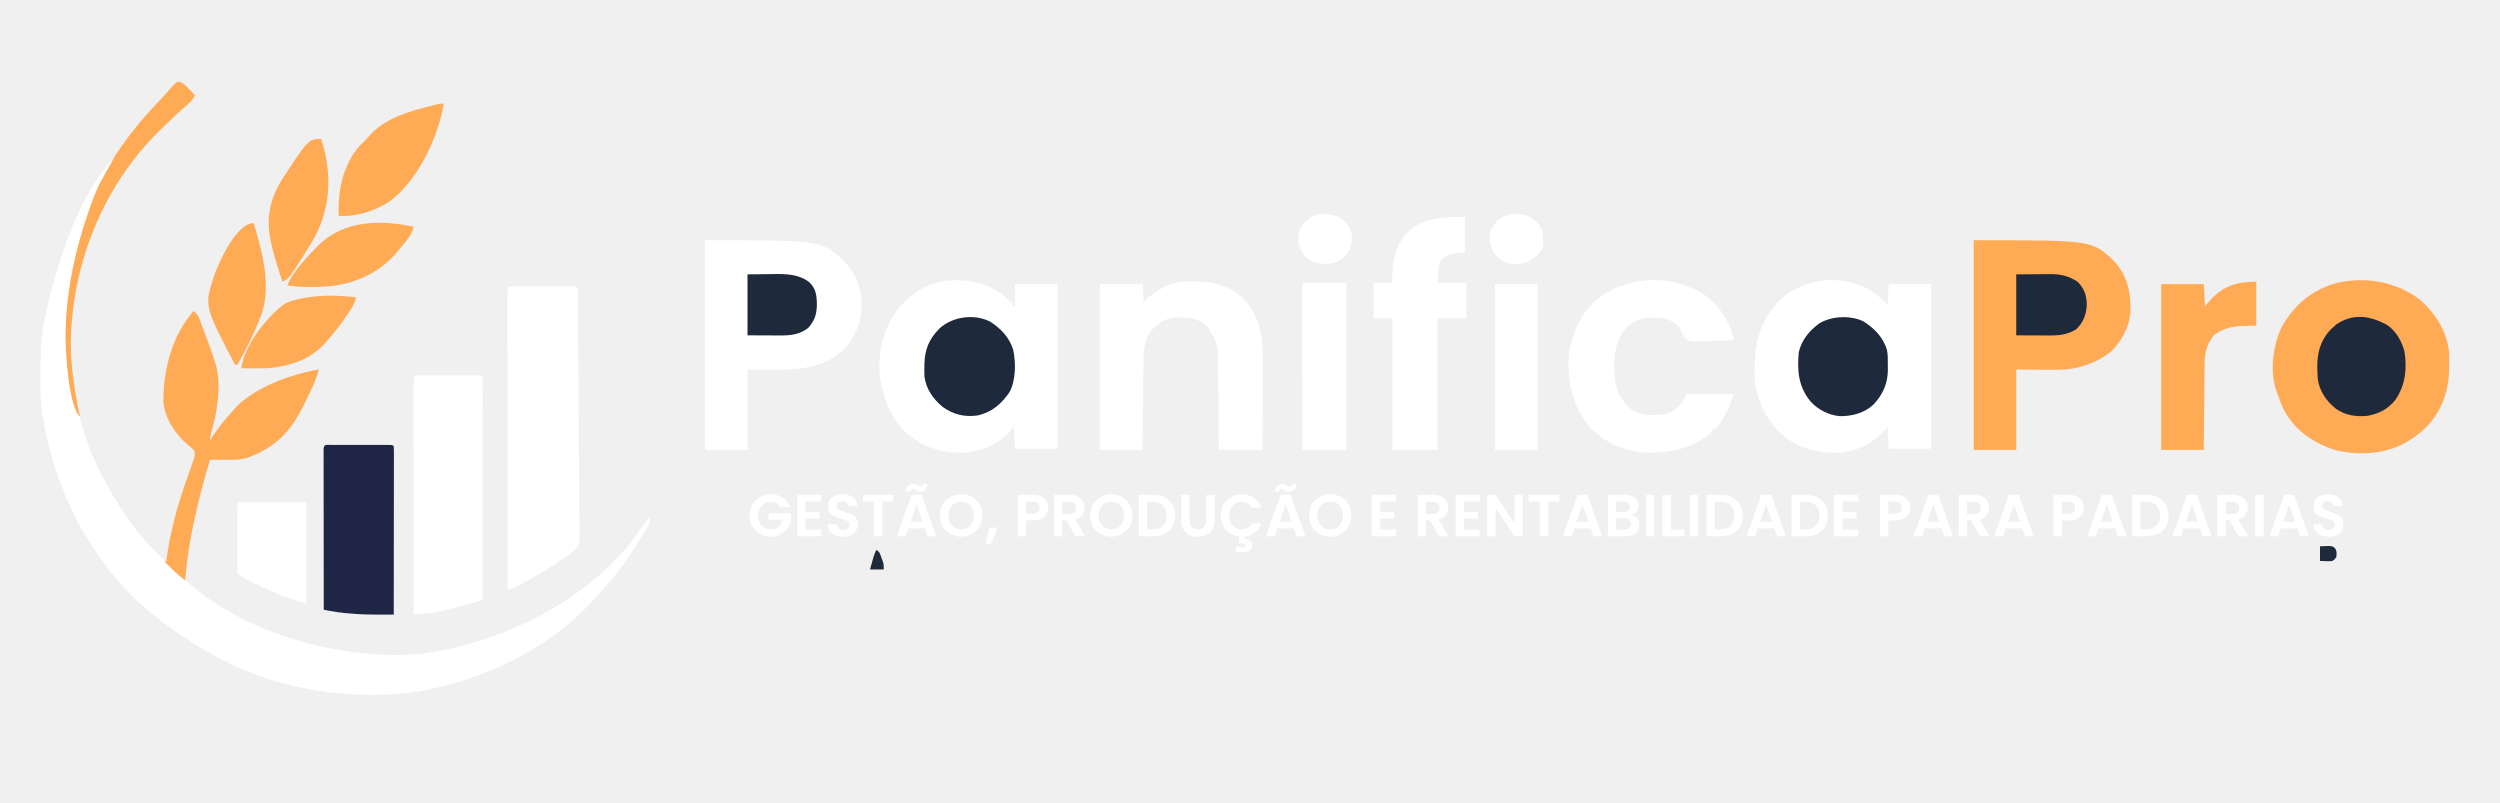
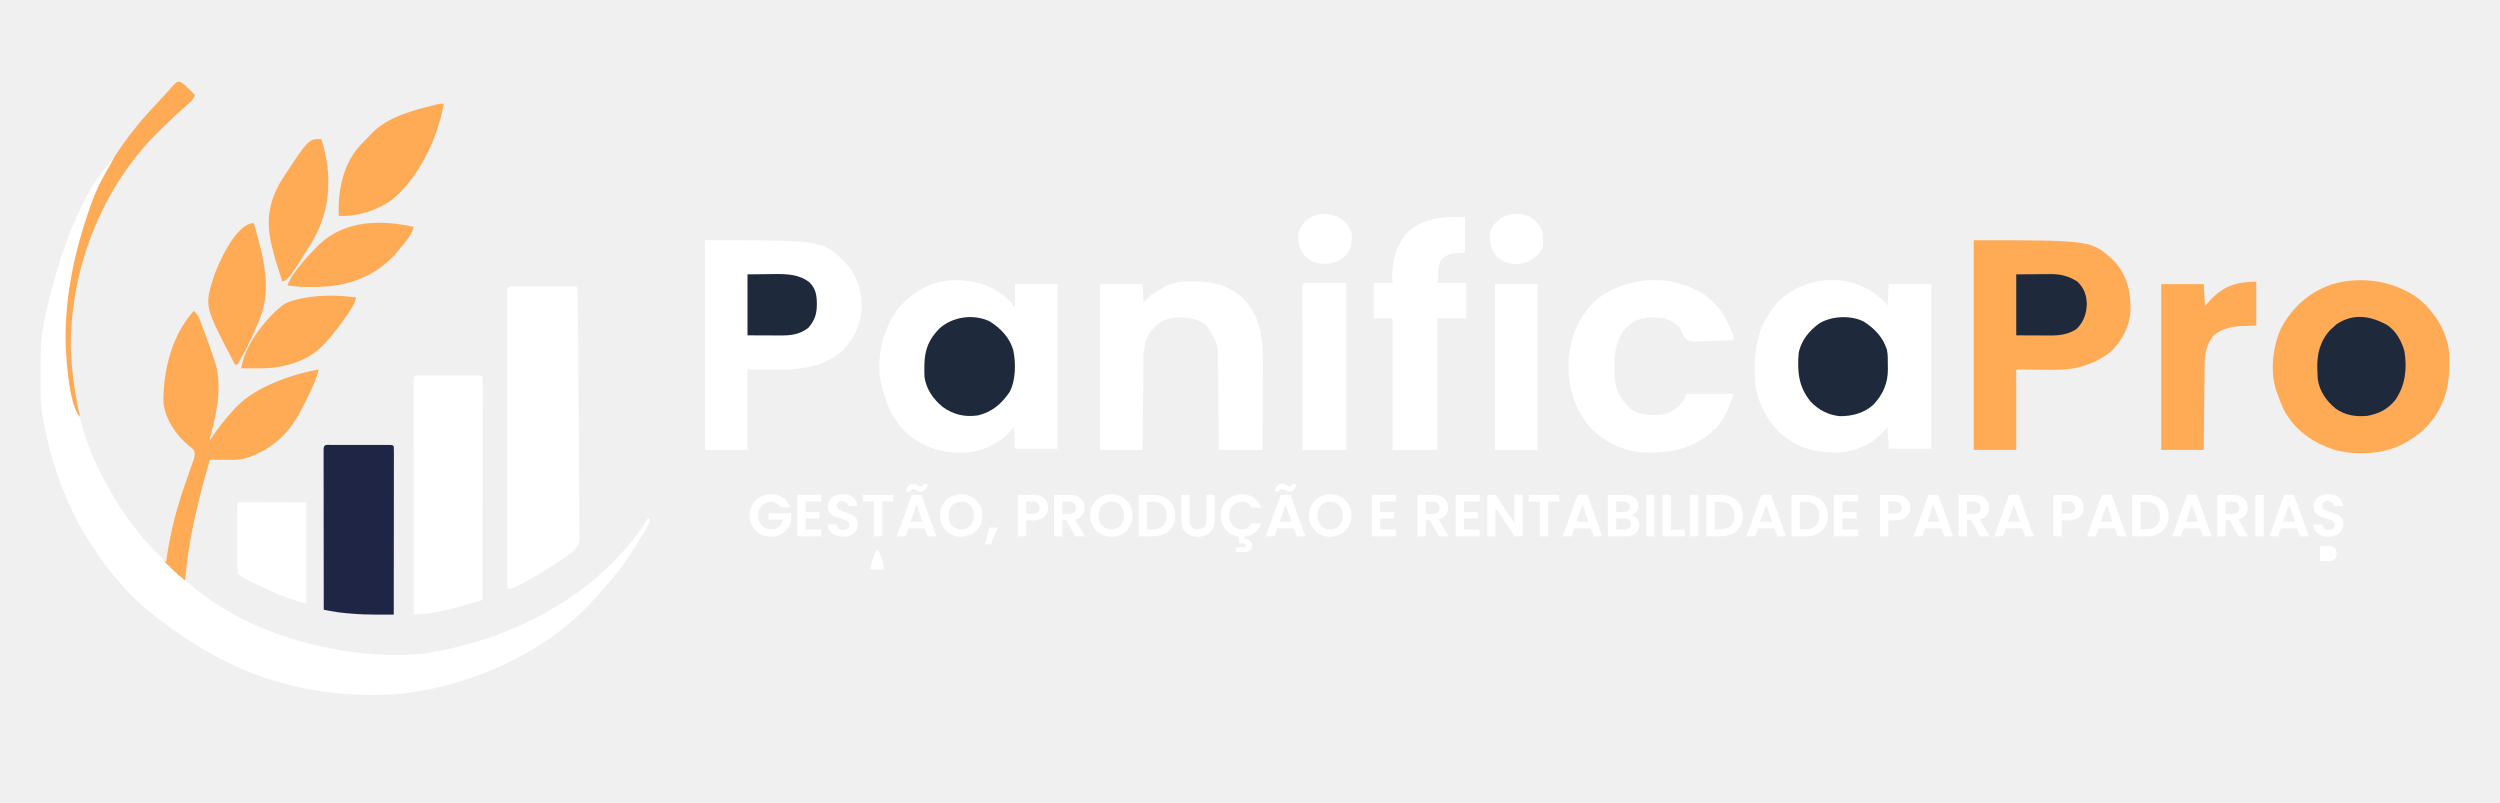
<svg xmlns="http://www.w3.org/2000/svg" width="2019" height="648" viewBox="0 0 2019 648" fill="none">
  <g clip-path="url(#clip0_27_2)">
    <path d="M-1.01 0.985C469.768 -455.814 1536.54 -457.262 2020.01 0.985C2503.48 459.232 2491.12 173.047 2018.5 645.046C1545.87 1117.04 482.465 1104.77 -1.009 646.523C-484.484 188.276 -471.787 457.784 -1.01 0.985Z" fill="transparent" />
    <path d="M82.834 140C83.739 141.334 83.349 141.477 82.834 143.181C82.535 143.864 82.237 144.547 81.929 145.251C81.598 146.026 81.266 146.801 80.925 147.6C80.559 148.443 80.193 149.287 79.815 150.156C70.074 173.334 63.22 197.281 58.3 221.862C58.104 222.839 57.907 223.817 57.704 224.825C54.909 239.429 53.605 253.922 53.568 268.763C53.564 269.572 53.56 270.381 53.556 271.215C53.54 284.259 54.773 296.895 56.975 309.755C57.179 310.956 57.179 310.956 57.388 312.182C58.541 318.954 58.541 318.954 60.13 325.635C60.796 325.96 61.463 326.285 62.149 326.62C62.665 328.283 62.473 327.5 63.06 330.486C67.289 351.994 75.635 372.412 86.377 391.617C86.722 392.25 87.068 392.883 87.424 393.535C98.803 414.369 113.472 434.507 131.044 450.844C132.814 452.675 132.814 452.675 132.814 454.644C133.655 454.978 133.655 454.978 134.514 455.318C137.543 456.997 139.557 459.142 141.963 461.6C147.321 466.958 153.021 471.688 159.061 476.31C160.067 477.111 161.073 477.912 162.109 478.737C208.152 515 283.298 533.866 341.591 527.889C370.028 523.752 398.77 515.367 424.56 502.9C425.308 502.545 426.057 502.191 426.828 501.826C465.504 483.381 501.396 454.625 523.491 418.207C523.824 418.857 524.157 419.507 524.5 420.176C523.695 422.198 523.695 422.198 522.375 424.7C521.887 425.625 521.399 426.551 520.897 427.504C520.358 428.498 519.819 429.492 519.263 430.517C518.714 431.534 518.165 432.551 517.6 433.599C508.417 450.327 497.325 464.955 484.223 478.945C482.37 480.944 480.593 482.984 478.82 485.05C440.043 528.147 376.09 556.011 318.31 560.757C315.698 560.871 313.098 560.951 310.486 561.003C309.509 561.029 308.531 561.054 307.524 561.08C282.29 561.665 258.196 559.341 233.764 553.125C232.668 552.855 232.668 552.855 231.55 552.58C194.492 543.355 160.854 524.547 130.795 501.915C129.762 501.138 128.729 500.361 127.664 499.561C116.846 491.155 106.206 481.881 97.482 471.386C96.526 470.29 95.569 469.195 94.611 468.101C85.847 457.968 78.374 447.203 71.235 435.933C70.727 435.137 70.219 434.341 69.695 433.521C66.034 427.692 62.822 421.733 59.815 415.56C59.103 414.1 59.103 414.1 58.377 412.611C46.795 388.5 39.47 364.638 34.893 338.438C34.7 337.394 34.506 336.35 34.307 335.275C32.597 325.141 32.557 315.132 32.621 304.893C32.625 303.996 32.628 303.099 32.632 302.174C32.69 289.233 32.833 276.404 34.893 263.593C35.129 262.108 35.056 262.095 35.37 260.594C53.556 173.666 81.929 138.666 82.834 140Z" fill="#FFFFFF" />
    <path d="M810.522 238.634C813.02 240.757 815.449 242.84 817.695 245.216C817.695 245.866 817.695 246.516 817.695 247.185C818.361 247.185 819.028 247.185 819.714 247.185C819.714 241.336 819.714 235.486 819.714 229.459C831.041 229.459 842.367 229.459 854.037 229.459C854.037 273.332 854.037 317.205 854.037 362.407C842.71 362.407 831.384 362.407 819.714 362.407C819.214 353.633 819.214 353.633 818.704 344.681C817.788 345.818 816.872 346.956 815.928 348.128C806.922 358.118 794.784 363.859 781.353 365.362C762.824 366.463 747.747 362.504 733.315 350.801C721.052 339.826 715.218 325.704 711.697 310.213C711.501 309.422 711.304 308.631 711.102 307.816C707.821 287.788 712.815 266.513 724.821 250.14C734.593 237.859 747.587 229.334 763.513 226.785C780.469 225.02 796.987 228.067 810.522 238.634Z" fill="#FFFFFF" />
    <path d="M1513.24 236.353C1522.57 243.728 1522.57 243.728 1524.35 247.185C1524.68 241.336 1525.01 235.486 1525.35 229.459C1536.68 229.459 1548.01 229.459 1559.68 229.459C1559.68 273.332 1559.68 317.205 1559.68 362.407C1548.35 362.407 1537.02 362.407 1525.35 362.407C1524.85 353.633 1524.85 353.633 1524.35 344.681C1523.39 345.839 1522.43 346.996 1521.44 348.189C1512.48 358.09 1500.46 363.959 1486.99 365.362C1468.68 366.326 1453.14 362.593 1438.85 350.767C1425.35 338.335 1417.61 321.284 1417.03 303.273C1416.68 279.734 1420.01 260.349 1437.11 242.577C1457.3 223.617 1490.08 220.518 1513.24 236.353Z" fill="#FFFFFF" />
    <path d="M1953.38 241.277C1966.43 252.196 1976.28 267.732 1977.9 284.708C1978.02 287.902 1978.03 291.076 1977.99 294.271C1977.97 295.966 1977.97 295.966 1977.95 297.694C1977.57 317.056 1971.66 333.111 1957.44 346.87C1953.38 350.603 1949.1 353.729 1944.3 356.498C1943.56 356.949 1942.82 357.4 1942.06 357.864C1925.89 366.833 1903.39 368.116 1885.69 363.365C1867.65 357.559 1853.38 347.53 1844.36 330.894C1842.43 326.696 1840.81 322.449 1839.31 318.091C1838.98 317.246 1838.66 316.4 1838.33 315.529C1833.1 300.195 1835.49 279.919 1842.11 265.273C1851.23 248.095 1864.88 235.812 1883.73 229.459C1907.54 222.711 1933.5 226.69 1953.38 241.277Z" fill="#FFAA55" />
    <path d="M1594 194.006C1689.42 194.006 1689.42 194.006 1707.17 210.644C1718.08 222.447 1720.94 235.896 1720.57 251.321C1719.89 263.169 1714.08 274.648 1705.65 283.1C1698.91 288.895 1691.4 292.828 1682.84 295.441C1681.97 295.708 1681.11 295.975 1680.22 296.251C1669.61 299.093 1659.12 298.724 1648.2 298.58C1638.36 298.488 1638.36 298.488 1628.32 298.395C1628.32 319.844 1628.32 341.293 1628.32 363.392C1617 363.392 1605.67 363.392 1594 363.392C1594 307.495 1594 251.597 1594 194.006Z" fill="#FFAA55" />
    <path d="M569.358 194.006C663.62 194.006 663.62 194.006 681.223 210.463C691.619 221.076 695.977 233.04 695.915 247.599C695.601 260.558 690.297 273.037 681.16 282.454C664.593 297.588 644.671 298.71 623.177 298.518C616.743 298.478 610.31 298.437 603.681 298.395C603.681 319.844 603.681 341.293 603.681 363.392C592.354 363.392 581.028 363.392 569.358 363.392C569.358 307.495 569.358 251.597 569.358 194.006Z" fill="#FFFFFF" />
    <path d="M415.969 231.301C417.601 231.296 417.601 231.296 419.266 231.292C420.45 231.294 421.634 231.296 422.854 231.298C424.06 231.297 425.266 231.296 426.509 231.295C429.065 231.294 431.621 231.296 434.178 231.3C438.106 231.305 442.034 231.3 445.962 231.294C448.439 231.295 450.915 231.296 453.392 231.298C454.576 231.296 455.76 231.294 456.98 231.292C458.068 231.295 459.156 231.298 460.277 231.301C461.24 231.302 462.203 231.303 463.195 231.304C465.379 231.429 465.379 231.429 466.389 232.413C466.517 235.078 466.579 237.719 466.599 240.385C466.609 241.231 466.619 242.076 466.629 242.948C466.662 245.805 466.687 248.662 466.712 251.518C466.733 253.558 466.754 255.597 466.776 257.637C466.966 276.29 467.069 294.943 467.152 313.597C467.214 327.387 467.318 341.177 467.478 354.966C467.586 364.659 467.643 374.351 467.665 384.044C467.679 389.834 467.716 395.622 467.807 401.411C467.893 406.865 467.916 412.316 467.892 417.77C467.894 419.766 467.918 421.763 467.967 423.759C468.334 439.588 468.334 439.588 463.533 444.736C460.359 447.593 456.933 449.81 453.265 452.024C451.673 453.139 450.085 454.259 448.506 455.39C447.091 456.309 445.67 457.218 444.243 458.118C443.479 458.607 442.716 459.095 441.929 459.599C435.099 463.927 428.124 467.94 420.961 471.72C420.117 472.167 419.272 472.614 418.402 473.074C415.371 474.62 413.325 475.66 409.857 475.66C409.834 444.688 409.816 413.717 409.805 382.745C409.804 379.093 409.803 375.44 409.801 371.788C409.801 371.06 409.801 370.333 409.801 369.584C409.796 357.794 409.788 346.004 409.779 334.214C409.77 322.125 409.764 310.036 409.762 297.947C409.76 290.482 409.756 283.016 409.748 275.551C409.742 269.836 409.741 264.121 409.743 258.407C409.742 256.055 409.74 253.704 409.737 251.352C409.732 248.157 409.733 244.962 409.735 241.766C409.733 240.823 409.73 239.879 409.727 238.907C409.745 231.306 409.745 231.306 415.969 231.301Z" fill="#FFFFFF" />
    <path d="M962.81 227.243C964.299 227.256 964.299 227.256 965.817 227.27C981.217 227.511 992.721 230.823 1004.33 241.338C1019.51 257.188 1020.07 276.757 1019.89 297.226C1019.88 299.146 1019.88 301.067 1019.88 302.987C1019.87 307.987 1019.84 312.986 1019.8 317.985C1019.77 323.108 1019.76 328.232 1019.74 333.356C1019.71 343.368 1019.66 353.38 1019.59 363.392C1007.94 363.392 996.275 363.392 984.262 363.392C984.248 360.908 984.233 358.424 984.218 355.864C984.167 347.629 984.1 339.395 984.024 331.16C983.979 326.17 983.94 321.181 983.913 316.191C983.886 311.37 983.845 306.549 983.795 301.728C983.778 299.895 983.766 298.061 983.76 296.228C983.866 278.014 983.866 278.014 974.443 262.861C966.496 256.321 956.843 255.966 946.861 256.771C939.266 257.782 933.823 262.062 929.146 267.751C924.399 274.742 923.55 282.419 923.485 290.61C923.475 291.399 923.465 292.187 923.455 292.999C923.423 295.594 923.398 298.189 923.373 300.784C923.352 302.588 923.331 304.391 923.309 306.195C923.254 310.933 923.204 315.672 923.155 320.411C923.104 325.25 923.048 330.088 922.992 334.927C922.884 344.415 922.782 353.904 922.683 363.392C911.356 363.392 900.03 363.392 888.36 363.392C888.36 319.194 888.36 274.996 888.36 229.459C899.686 229.459 911.013 229.459 922.683 229.459C923.183 236.771 923.183 236.771 923.692 244.231C924.567 243.256 925.441 242.281 926.342 241.277C929.794 237.902 933.607 235.451 937.825 233.09C938.412 232.758 938.998 232.427 939.602 232.084C947.32 227.901 954.175 227.158 962.81 227.243Z" fill="#FFFFFF" />
    <path d="M340.164 303.192C341.766 303.187 341.766 303.187 343.4 303.182C345.143 303.185 345.143 303.185 346.921 303.188C348.697 303.187 348.697 303.187 350.508 303.186C353.017 303.185 355.525 303.187 358.034 303.191C361.889 303.196 365.744 303.191 369.599 303.185C372.03 303.185 374.46 303.186 376.89 303.188C378.633 303.185 378.633 303.185 380.412 303.182C381.479 303.185 382.547 303.189 383.647 303.192C385.065 303.193 385.065 303.193 386.512 303.194C388.657 303.319 388.657 303.319 389.667 304.304C389.766 306.634 389.798 308.934 389.788 311.264C389.789 312.001 389.79 312.738 389.791 313.497C389.793 315.984 389.787 318.472 389.782 320.959C389.781 322.735 389.781 324.511 389.782 326.286C389.782 331.123 389.776 335.959 389.769 340.795C389.763 345.844 389.762 350.892 389.761 355.94C389.758 365.507 389.75 375.074 389.74 384.641C389.728 395.53 389.723 406.418 389.718 417.307C389.707 439.712 389.689 462.118 389.667 484.523C386.435 485.476 383.203 486.426 379.97 487.376C379.06 487.644 378.151 487.913 377.214 488.189C370.829 490.063 364.44 491.784 357.931 493.201C356.643 493.501 356.643 493.501 355.33 493.807C350.342 494.912 345.472 495.554 340.367 495.908C339.198 495.991 338.029 496.074 336.824 496.159C335.498 496.249 335.498 496.249 334.144 496.34C334.121 471.319 334.103 446.298 334.092 421.276C334.087 409.659 334.08 398.042 334.068 386.425C334.058 376.304 334.052 366.182 334.049 356.061C334.048 350.698 334.045 345.335 334.038 339.972C334.031 334.931 334.029 329.89 334.03 324.848C334.03 322.992 334.028 321.136 334.024 319.28C334.019 316.758 334.02 314.235 334.023 311.713C334.02 310.969 334.017 310.224 334.014 309.457C334.032 303.611 334.238 303.197 340.164 303.192Z" fill="#FFFFFF" />
    <path d="M1378.96 239.88C1389.9 248.435 1396.18 259.803 1400.18 272.79C1400.18 273.44 1400.18 274.09 1400.18 274.76C1394.97 275.004 1389.76 275.182 1384.55 275.301C1382.78 275.35 1381.01 275.417 1379.24 275.503C1364.47 276.198 1364.47 276.198 1360.39 272.626C1358.86 270.099 1357.84 267.642 1356.77 264.912C1352.95 260.504 1347.35 257.582 1341.52 256.718C1339.23 256.567 1336.98 256.522 1334.69 256.541C1333.88 256.547 1333.08 256.554 1332.25 256.56C1323.54 256.825 1318.52 259.548 1312.54 265.65C1302.71 277.465 1303.21 292.757 1304.27 307.258C1305.77 316.843 1309.92 324.157 1317.32 330.505C1325.3 335.736 1333.43 335.604 1342.63 334.833C1349.63 333.428 1353.9 330.4 1358.41 325.081C1360.14 322.658 1360.14 322.658 1361.82 318.091C1374.47 318.091 1387.13 318.091 1400.18 318.091C1396.58 328.616 1392.86 338.439 1385.03 346.65C1384.37 346.65 1383.7 346.65 1383.01 346.65C1383.01 347.3 1383.01 347.95 1383.01 348.62C1366.19 362.789 1348.22 366.278 1326.48 365.362C1310.36 364.077 1295.32 356.69 1284.21 345.239C1270.45 329.046 1265.64 309.277 1266.92 288.547C1268.9 269.88 1276.41 252.618 1291.42 240.396C1317.03 221.874 1353.22 221.205 1378.96 239.88Z" fill="#FFFFFF" />
    <path d="M1183.13 175.295C1183.13 184.719 1183.13 194.144 1183.13 203.854C1179.47 204.179 1175.8 204.504 1172.03 204.839C1167.77 206.398 1165.28 207.897 1162.94 211.733C1161.78 215.147 1161.6 218.175 1161.37 221.765C1161.22 223.979 1161.08 226.193 1160.92 228.474C1168.59 228.474 1176.25 228.474 1184.14 228.474C1184.14 237.899 1184.14 247.323 1184.14 257.033C1176.48 257.033 1168.82 257.033 1160.92 257.033C1160.92 292.132 1160.92 327.23 1160.92 363.392C1148.93 363.392 1136.94 363.392 1124.58 363.392C1124.58 328.294 1124.58 293.195 1124.58 257.033C1119.59 257.033 1114.59 257.033 1109.44 257.033C1109.44 247.609 1109.44 238.184 1109.44 228.474C1114.44 228.474 1119.43 228.474 1124.58 228.474C1124.5 226.687 1124.42 224.899 1124.33 223.058C1124.35 210.126 1127.81 197.02 1136.95 187.359C1149.96 175.616 1166.35 174.787 1183.13 175.295Z" fill="#FFFFFF" />
    <path d="M156.473 251.125C158.987 253.31 160.171 255.203 161.35 258.268C161.836 259.518 161.836 259.518 162.332 260.793C162.668 261.685 163.004 262.577 163.35 263.496C163.701 264.416 164.053 265.335 164.415 266.283C167.701 274.949 170.864 283.649 173.634 292.486C173.905 293.343 174.175 294.2 174.454 295.083C179.002 312.737 175.153 333.284 170.408 350.459C169.512 353.331 169.512 353.331 169.596 355.514C170.05 354.809 170.504 354.105 170.972 353.379C176.315 345.305 182.236 338.063 188.777 330.894C189.4 330.202 190.023 329.51 190.665 328.797C206.297 312.451 235.378 302.225 257.423 298.395C255.395 306.402 252.007 313.659 248.315 321.034C247.325 323.021 246.357 325.018 245.391 327.016C235.356 347.515 223.061 361.225 200.772 369.32C196.374 370.779 192.799 371.391 188.13 371.367C186.51 371.362 186.51 371.362 184.857 371.357C183.735 371.349 182.613 371.341 181.458 371.332C179.752 371.325 179.752 371.325 178.011 371.319C175.206 371.307 172.401 371.291 169.596 371.271C164.902 386.567 160.973 401.957 157.482 417.556C157.132 419.096 157.132 419.096 156.775 420.666C153.182 436.607 150.974 452.52 149.406 468.766C145.652 465.671 141.933 462.593 138.491 459.164C137.922 458.601 137.353 458.037 136.768 457.456C136.028 456.717 136.028 456.717 135.273 455.964C134.607 455.314 133.94 454.664 133.254 453.994C133.587 453.669 133.92 453.344 134.264 453.009C134.554 451.353 134.796 449.689 135.021 448.024C137.956 428.744 142.774 410.139 149.201 391.713C149.715 390.233 150.229 388.753 150.742 387.273C151.774 384.305 152.821 381.342 153.878 378.382C154.362 377 154.846 375.618 155.329 374.236C155.561 373.599 155.793 372.962 156.032 372.305C157.167 369.021 157.959 366.646 156.473 363.392C154.651 361.586 154.651 361.586 152.371 359.884C141.917 351.144 133.125 338.084 131.941 324.442C131.86 298.968 138.85 270.638 156.473 251.125Z" fill="#FFAA55" />
    <path d="M267.573 359.325C269.205 359.321 269.205 359.321 270.87 359.316C272.054 359.318 273.238 359.32 274.458 359.322C275.664 359.321 276.87 359.32 278.113 359.319C280.669 359.319 283.225 359.32 285.781 359.324C289.709 359.33 293.637 359.325 297.566 359.318C300.042 359.319 302.519 359.32 304.995 359.322C306.179 359.32 307.363 359.318 308.583 359.316C309.671 359.319 310.759 359.322 311.88 359.325C312.843 359.326 313.806 359.327 314.799 359.328C316.983 359.453 316.983 359.453 317.992 360.438C318.09 362.195 318.115 363.956 318.114 365.716C318.115 366.86 318.116 368.005 318.118 369.185C318.112 371.086 318.112 371.086 318.107 373.025C318.107 374.364 318.107 375.703 318.107 377.042C318.108 380.688 318.102 384.334 318.095 387.98C318.088 391.787 318.088 395.593 318.087 399.399C318.083 406.612 318.075 413.825 318.065 421.037C318.054 429.247 318.048 437.456 318.043 445.665C318.033 462.557 318.015 479.449 317.992 496.34C314.439 496.351 310.886 496.357 307.332 496.363C306.333 496.366 305.333 496.369 304.303 496.372C297.125 496.381 290.061 496.137 282.912 495.479C281.941 495.401 280.971 495.324 279.97 495.244C275.347 494.847 270.87 494.259 266.319 493.361C265.41 493.182 264.5 493.002 263.563 492.818C262.522 492.612 262.522 492.612 261.46 492.401C261.437 475.212 261.419 458.023 261.408 440.835C261.403 432.854 261.396 424.873 261.384 416.893C261.374 409.94 261.368 402.986 261.365 396.033C261.364 392.349 261.361 388.665 261.354 384.981C261.345 380.875 261.345 376.769 261.346 372.663C261.342 371.433 261.338 370.202 261.335 368.935C261.336 367.823 261.337 366.711 261.339 365.566C261.338 364.594 261.337 363.621 261.336 362.62C261.571 358.489 263.877 359.328 267.573 359.325Z" fill="#1F2544" />
    <path d="M1822.15 227.489C1822.15 239.189 1822.15 250.888 1822.15 262.942C1813.13 263.25 1813.13 263.25 1810.34 263.324C1802.07 263.681 1794.27 265.531 1787.82 270.821C1782.01 277.9 1780.46 285.604 1780.44 294.523C1780.42 295.649 1780.42 295.649 1780.41 296.797C1780.37 299.248 1780.36 301.699 1780.34 304.15C1780.32 305.861 1780.3 307.572 1780.28 309.283C1780.23 313.764 1780.19 318.245 1780.15 322.727C1780.1 328.115 1780.04 333.504 1779.98 338.892C1779.89 347.059 1779.82 355.225 1779.75 363.392C1768.42 363.392 1757.1 363.392 1745.43 363.392C1745.43 319.194 1745.43 274.996 1745.43 229.459C1756.75 229.459 1768.08 229.459 1779.75 229.459C1780.25 238.234 1780.25 238.234 1780.76 247.185C1782.07 245.682 1783.38 244.179 1784.73 242.631C1795.5 231.053 1806.15 227.489 1822.15 227.489Z" fill="#FFAA55" />
    <path d="M1052.91 228.474C1064.24 228.474 1075.56 228.474 1087.23 228.474C1087.23 272.997 1087.23 317.52 1087.23 363.392C1075.57 363.392 1063.91 363.392 1051.9 363.392C1051.88 345.946 1051.86 328.501 1051.85 311.055C1051.84 302.955 1051.83 294.855 1051.82 286.756C1051.81 279.698 1051.81 272.641 1051.8 265.584C1051.8 261.845 1051.8 258.106 1051.79 254.367C1051.79 250.852 1051.78 247.336 1051.78 243.821C1051.78 241.908 1051.78 239.994 1051.77 238.081C1051.77 236.953 1051.78 235.825 1051.78 234.662C1051.78 233.675 1051.78 232.689 1051.77 231.672C1051.9 229.459 1051.9 229.459 1052.91 228.474Z" fill="#FFFFFF" />
    <path d="M1207.36 229.459C1218.69 229.459 1230.02 229.459 1241.69 229.459C1241.69 273.657 1241.69 317.855 1241.69 363.392C1230.36 363.392 1219.03 363.392 1207.36 363.392C1207.36 319.194 1207.36 274.996 1207.36 229.459Z" fill="#FFFFFF" />
    <path d="M1504.93 259.549C1513.8 265.148 1520.81 272.422 1523.89 282.49C1524.78 286.648 1524.57 290.902 1524.6 295.133C1524.62 296.074 1524.64 297.016 1524.66 297.985C1524.72 309.322 1520.89 318.249 1513.11 326.647C1505.72 333.561 1495.75 336.222 1485.73 336.091C1476.47 335.18 1468.24 330.839 1462.08 324.115C1452.32 312.011 1451.36 299.617 1452.67 284.608C1454.88 274.641 1461.18 267.039 1469.45 261.019C1479.52 255.195 1494.28 254.427 1504.93 259.549Z" fill="#1e293b" />
    <path d="M799.287 259.549C808.152 265.143 815.175 272.418 818.249 282.483C820.492 292.949 820.431 307.074 815.337 316.61C808.945 325.993 801.344 332.699 789.863 335.456C779.2 337.028 770.102 334.936 761.352 328.678C753.731 322.425 748.073 314.397 746.642 304.605C746.491 301.887 746.469 299.209 746.525 296.487C746.538 295.536 746.55 294.585 746.562 293.605C746.896 281.941 750.466 273.611 758.766 265.223C769.264 255.716 786.211 253.259 799.287 259.549Z" fill="#1e293b" />
    <path d="M1927.23 262.084C1934.79 266.732 1939.66 275.501 1941.83 283.792C1944.06 297.643 1942.62 311.242 1934.45 323.015C1928.47 330.427 1921.46 334.053 1911.99 335.818C1902.73 336.761 1894.11 335.435 1886.44 330.093C1878.74 323.905 1873.12 315.762 1871.8 305.904C1871.71 304.387 1871.65 302.869 1871.61 301.35C1871.54 299.874 1871.54 299.874 1871.46 298.368C1871.08 285.896 1873.52 275.475 1882.21 266.143C1883.05 265.412 1883.88 264.68 1884.74 263.927C1885.44 263.257 1886.15 262.586 1886.88 261.896C1900.42 252.995 1913.52 254.883 1927.23 262.084Z" fill="#1e293b" />
    <path d="M358.372 83.708C353.798 111.141 337.599 145.61 314.672 162.677C302.993 170.294 287.72 175.296 273.574 174.31C272.697 154.521 276.908 132.664 290.725 117.511C293.036 115.06 295.419 112.682 297.802 110.298C298.405 109.638 299.007 108.978 299.628 108.297C312.736 94.267 333.151 89.262 351.306 84.693C352.33 84.419 352.33 84.419 353.375 84.14C355.344 83.708 355.344 83.708 358.372 83.708Z" fill="#FFAA55" />
    <path d="M195.005 405.62C195.972 405.622 196.938 405.625 197.933 405.627C199.04 405.627 200.147 405.627 201.287 405.627C202.459 405.632 203.63 405.637 204.838 405.642C205.908 405.643 206.979 405.644 208.082 405.645C212.099 405.651 216.117 405.664 220.134 405.677C229.108 405.697 238.082 405.718 247.328 405.739C247.328 432.712 247.328 459.686 247.328 487.477C237.596 484.765 229.074 482.05 220.071 477.875C218.938 477.358 217.804 476.84 216.637 476.307C195.656 466.614 195.656 466.614 191.805 462.857C191.705 461.11 191.676 459.358 191.674 457.608C191.671 456.487 191.668 455.367 191.665 454.212C191.667 452.993 191.669 451.773 191.671 450.516C191.67 449.274 191.669 448.032 191.668 446.752C191.667 444.119 191.669 441.487 191.673 438.854C191.679 435.473 191.676 432.091 191.67 428.71C191.665 425.495 191.668 422.279 191.671 419.064C191.669 417.845 191.667 416.625 191.665 415.368C191.668 414.248 191.671 413.127 191.674 411.972C191.675 410.98 191.676 409.988 191.677 408.966C191.846 406.006 191.974 405.784 195.005 405.62Z" fill="#FFFFFF" />
    <path d="M259.441 112.267C259.909 113.866 260.37 115.467 260.829 117.068C261.087 117.96 261.345 118.851 261.61 119.769C268.351 145.891 265.83 172.46 251.775 195.681C233.649 224.806 233.649 224.806 228.147 227.489C225.041 218.289 222.018 209.106 219.755 199.669C219.595 199.002 219.435 198.335 219.269 197.647C214.648 177.727 217.091 162.068 228.024 144.525C249.16 112.267 249.16 112.267 259.441 112.267Z" fill="#FFAA55" />
    <path d="M204.929 180.219C211.994 204.141 219.984 232.93 209.976 257.033C209.705 257.713 209.434 258.392 209.155 259.092C204.255 271.346 198.266 282.923 191.805 294.456C191.139 294.456 190.473 294.456 189.786 294.456C165.047 247.29 165.047 247.29 172.625 223.489C176.4 212.521 190.696 180.219 204.929 180.219Z" fill="#FFAA55" />
    <path d="M287.707 240.292C286.194 245.878 283.304 250.106 280.01 254.818C279.464 255.605 278.919 256.393 278.357 257.205C274.336 262.957 270.155 268.494 265.498 273.775C264.775 274.623 264.051 275.471 263.306 276.345C251.469 289.804 235.34 295.528 217.449 297.252C213.086 297.537 208.731 297.513 204.361 297.472C202.978 297.465 202.978 297.465 201.567 297.458C199.322 297.447 197.078 297.431 194.833 297.41C197.522 278.941 213.959 257.747 228.439 246.37C231.539 244.299 234.651 243.181 238.242 242.261C239.304 241.987 240.366 241.713 241.46 241.43C256.428 238.145 272.553 238.088 287.707 240.292Z" fill="#FFAA55" />
    <path d="M334.145 183.173C332.805 187.943 330.655 191.423 327.52 195.237C327.069 195.793 326.619 196.349 326.155 196.921C324.793 198.586 323.415 200.237 322.031 201.885C321.285 202.778 320.539 203.672 319.771 204.593C305.504 220.877 286.439 229.388 264.698 231.294C253.961 231.941 242.811 232.246 232.185 230.444C233.697 226.179 235.998 222.69 238.684 219.057C239.127 218.456 239.571 217.854 240.028 217.235C244.703 211.022 249.871 205.406 255.404 199.915C256.581 198.713 256.581 198.713 257.781 197.488C278.428 177.751 307.495 177.381 334.145 183.173Z" fill="#FFAA55" />
    <path d="M1628.32 221.581C1633.82 221.54 1639.32 221.499 1644.98 221.457C1646.7 221.44 1648.42 221.422 1650.19 221.403C1651.57 221.397 1652.96 221.392 1654.35 221.388C1655.4 221.373 1655.4 221.373 1656.47 221.358C1664.42 221.355 1671.17 223.142 1677.79 227.489C1683.21 232.928 1685.04 238.159 1685.3 245.585C1685.1 253.445 1682.65 260.327 1676.78 265.897C1669.81 270.119 1663.57 270.972 1655.43 270.917C1654.4 270.915 1654.4 270.915 1653.34 270.914C1650.79 270.909 1648.23 270.895 1645.67 270.882C1639.95 270.862 1634.22 270.842 1628.32 270.821C1628.32 254.571 1628.32 238.322 1628.32 221.581Z" fill="#1e293b" />
    <path d="M603.681 221.581C611.864 221.489 611.864 221.489 620.212 221.396C621.912 221.369 623.612 221.342 625.363 221.314C635.482 221.221 645.434 221.487 653.679 228.009C658.986 233.186 659.613 238.642 659.708 245.708C659.618 253.726 658.174 258.388 652.831 264.727C645.929 270.208 638.578 270.977 630.003 270.917C629.333 270.916 628.664 270.915 627.974 270.914C625.492 270.909 623.009 270.895 620.527 270.882C612.188 270.852 612.188 270.852 603.681 270.821C603.681 254.571 603.681 238.322 603.681 221.581Z" fill="#1e293b" />
    <path d="M145.214 66.013C148.371 67.399 150.297 69.529 152.687 71.952C153.587 72.857 154.488 73.762 155.416 74.695C156.098 75.394 156.779 76.094 157.482 76.815C155.941 80.505 153.728 82.466 150.668 85.062C144.771 90.193 139.122 95.56 133.523 100.996C132.093 102.383 130.658 103.764 129.223 105.144C82.473 150.677 57.342 215.407 57.151 279.325C57.241 290.667 58.551 301.801 60.231 313.014C60.417 314.267 60.603 315.52 60.795 316.81C61.056 318.468 62.322 325.263 62.589 326.954C63 331 64.5 333.5 64.5 336.5C55.26 327.486 52.936 284.14 52.921 271.978C53.125 237.004 60.211 203.45 71.674 170.371C72.047 169.292 72.42 168.214 72.804 167.102C81.447 142.341 93.468 122.837 110.035 102.419C110.78 101.502 111.524 100.584 112.291 99.638C117.176 93.715 122.329 88.089 127.627 82.519C129.82 80.199 131.961 77.85 134.074 75.46C135.145 74.269 136.217 73.079 137.292 71.891C137.831 71.288 138.369 70.685 138.925 70.063C142.782 65.972 142.782 65.972 145.214 66.013Z" fill="#FFAA55" />
    <path d="M1235 174.864C1239.96 177.694 1243.9 181.78 1245.72 187.112C1246.68 199.57 1246.68 199.57 1242.69 204.839C1237.19 210.331 1232.29 212.983 1224.27 213.21C1217.5 213.098 1213.19 211.457 1208.37 206.809C1203.9 201.044 1202.49 195.18 1203.32 188.097C1205.19 182.272 1208.34 178.731 1213.42 175.295C1220.06 172.208 1228.22 171.897 1235 174.864Z" fill="#FFFFFF" />
    <path d="M1080.1 174.926C1085.49 177.61 1088.95 181.648 1091.27 187.112C1092.2 193.821 1091.98 199.588 1087.8 205.147C1083.29 209.902 1078.96 212.342 1072.36 212.987C1065.13 213.224 1060.43 212.527 1054.93 207.793C1049.66 202.381 1048.32 197.167 1048.5 189.851C1049.35 183.542 1053 179.607 1058.02 175.787C1064.96 171.664 1072.69 172.086 1080.1 174.926Z" fill="#FFFFFF" />
-     <path d="M1873.63 441.191C1875.24 441.131 1876.84 441.07 1878.49 441.007C1879.84 440.955 1879.84 440.955 1881.22 440.903C1883.73 441.191 1883.73 441.191 1885.54 442.496C1887.42 445.051 1887.15 447.008 1886.76 450.055C1885.54 451.705 1885.54 451.705 1883.73 453.009C1881.22 453.298 1881.22 453.298 1878.49 453.194C1876.89 453.133 1875.28 453.072 1873.63 453.009C1873.63 449.109 1873.63 445.209 1873.63 441.191Z" fill="#1e293b" />
-     <path d="M707.66 444.146C710.587 445.574 710.738 447.401 711.824 450.362C712.18 451.313 712.537 452.264 712.904 453.244C713.717 455.964 713.717 455.964 713.717 459.903C710.052 459.903 706.388 459.903 702.612 459.903C705.586 448.956 705.586 448.956 707.66 444.146Z" fill="#1e293b" />
+     <path d="M1873.63 441.191C1875.24 441.131 1876.84 441.07 1878.49 441.007C1879.84 440.955 1879.84 440.955 1881.22 440.903C1883.73 441.191 1883.73 441.191 1885.54 442.496C1887.42 445.051 1887.15 447.008 1886.76 450.055C1885.54 451.705 1885.54 451.705 1883.73 453.009C1881.22 453.298 1881.22 453.298 1878.49 453.194C1876.89 453.133 1875.28 453.072 1873.63 453.009C1873.63 449.109 1873.63 445.209 1873.63 441.191Z" fill="#FFFFFF" />
+     <path d="M707.66 444.146C710.587 445.574 710.738 447.401 711.824 450.362C712.18 451.313 712.537 452.264 712.904 453.244C713.717 455.964 713.717 455.964 713.717 459.903C710.052 459.903 706.388 459.903 702.612 459.903C705.586 448.956 705.586 448.956 707.66 444.146Z" fill="#FFFFFF" />
    <path d="M523.931 418.541C524.264 419.191 524.597 419.841 524.94 420.511C523.875 422.986 522.757 425.287 521.47 427.65C521.107 428.32 520.744 428.99 520.37 429.68C517.426 434.84 514.199 438.37 508.788 441.191C510.574 437.244 513.197 433.886 515.791 430.42C518.685 426.546 521.478 422.703 523.931 418.541Z" fill="#FFFFFF" />
    <path d="M523.931 418.541C524.264 419.191 524.597 419.841 524.94 420.511C523.934 422.857 523.934 422.857 522.479 425.558C522.002 426.454 521.524 427.35 521.032 428.274C520.656 428.962 520.28 429.65 519.893 430.359C519.226 430.034 518.56 429.709 517.874 429.374C519.338 425.327 521.418 422.054 523.931 418.541Z" fill="#FFFFFF" />
    <path d="M91.11 128.189C93.951 124.843 85.375 139.265 85.375 139.265C85.375 139.265 84.597 140.705 84.09 141.724C83.602 142.718 82.503 144.476 82 145.5C81.711 146.088 80.554 147.801 80.157 148.588C79.733 147.867 80.593 147.863 80.157 147.12C81.187 143.186 83.772 143.215 78.687 146.557C73.602 149.899 88.269 131.535 91.11 128.189Z" fill="#FFFFFF" />
    <path d="M630.321 409.71C629.553 408.302 628.497 407.23 627.153 406.494C625.809 405.758 624.241 405.39 622.449 405.39C620.465 405.39 618.705 405.838 617.169 406.734C615.633 407.63 614.433 408.91 613.569 410.574C612.705 412.238 612.273 414.158 612.273 416.334C612.273 418.574 612.705 420.526 613.569 422.19C614.465 423.854 615.697 425.134 617.265 426.03C618.833 426.926 620.657 427.374 622.737 427.374C625.297 427.374 627.393 426.702 629.025 425.358C630.657 423.982 631.729 422.078 632.241 419.646H620.721V414.51H638.865V420.366C638.417 422.702 637.457 424.862 635.985 426.846C634.513 428.83 632.609 430.43 630.273 431.646C627.969 432.83 625.377 433.422 622.497 433.422C619.265 433.422 616.337 432.702 613.713 431.262C611.121 429.79 609.073 427.758 607.569 425.166C606.097 422.574 605.361 419.63 605.361 416.334C605.361 413.038 606.097 410.094 607.569 407.502C609.073 404.878 611.121 402.846 613.713 401.406C616.337 399.934 619.249 399.198 622.449 399.198C626.225 399.198 629.505 400.126 632.289 401.982C635.073 403.806 636.993 406.382 638.049 409.71H630.321ZM650.557 405.054V413.454H661.837V418.782H650.557V427.662H663.277V433.134H643.837V399.582H663.277V405.054H650.557ZM680.952 433.47C678.616 433.47 676.504 433.07 674.616 432.27C672.76 431.47 671.288 430.318 670.2 428.814C669.112 427.31 668.552 425.534 668.52 423.486H675.72C675.816 424.862 676.296 425.95 677.16 426.75C678.056 427.55 679.272 427.95 680.808 427.95C682.376 427.95 683.608 427.582 684.504 426.846C685.4 426.078 685.848 425.086 685.848 423.87C685.848 422.878 685.544 422.062 684.936 421.422C684.328 420.782 683.56 420.286 682.632 419.934C681.736 419.55 680.488 419.134 678.888 418.686C676.712 418.046 674.936 417.422 673.56 416.814C672.216 416.174 671.048 415.23 670.056 413.982C669.096 412.702 668.616 411.006 668.616 408.894C668.616 406.91 669.112 405.182 670.104 403.71C671.096 402.238 672.488 401.118 674.28 400.35C676.072 399.55 678.12 399.15 680.424 399.15C683.88 399.15 686.68 399.998 688.824 401.694C691 403.358 692.2 405.694 692.424 408.702H685.032C684.968 407.55 684.472 406.606 683.544 405.87C682.648 405.102 681.448 404.718 679.944 404.718C678.632 404.718 677.576 405.054 676.776 405.726C676.008 406.398 675.624 407.374 675.624 408.654C675.624 409.55 675.912 410.302 676.488 410.91C677.096 411.486 677.832 411.966 678.696 412.35C679.592 412.702 680.84 413.118 682.44 413.598C684.616 414.238 686.392 414.878 687.768 415.518C689.144 416.158 690.328 417.118 691.32 418.398C692.312 419.678 692.808 421.358 692.808 423.438C692.808 425.23 692.344 426.894 691.416 428.43C690.488 429.966 689.128 431.198 687.336 432.126C685.544 433.022 683.416 433.47 680.952 433.47ZM721.434 399.63V405.054H712.506V433.134H705.786V405.054H696.858V399.63H721.434ZM746.881 426.75H733.537L731.329 433.134H724.273L736.321 399.582H744.145L756.193 433.134H749.089L746.881 426.75ZM745.057 421.374L740.209 407.358L735.361 421.374H745.057ZM731.569 397.038C731.857 394.926 732.513 393.358 733.537 392.334C734.593 391.278 735.921 390.75 737.521 390.75C738.193 390.75 738.785 390.862 739.297 391.086C739.809 391.278 740.385 391.566 741.025 391.95C741.985 392.558 742.785 392.862 743.425 392.862C744.609 392.862 745.297 392.174 745.489 390.798H749.089C748.801 392.91 748.129 394.494 747.073 395.55C746.049 396.574 744.737 397.086 743.137 397.086C742.465 397.086 741.873 396.99 741.361 396.798C740.849 396.574 740.273 396.27 739.633 395.886C738.705 395.246 737.905 394.926 737.233 394.926C736.049 394.926 735.345 395.63 735.121 397.038H731.569ZM776.248 433.47C773.112 433.47 770.232 432.734 767.608 431.262C764.984 429.79 762.904 427.758 761.368 425.166C759.832 422.542 759.064 419.582 759.064 416.286C759.064 413.022 759.832 410.094 761.368 407.502C762.904 404.878 764.984 402.83 767.608 401.358C770.232 399.886 773.112 399.15 776.248 399.15C779.416 399.15 782.296 399.886 784.888 401.358C787.512 402.83 789.576 404.878 791.08 407.502C792.616 410.094 793.384 413.022 793.384 416.286C793.384 419.582 792.616 422.542 791.08 425.166C789.576 427.758 787.512 429.79 784.888 431.262C782.264 432.734 779.384 433.47 776.248 433.47ZM776.248 427.47C778.264 427.47 780.04 427.022 781.576 426.126C783.112 425.198 784.312 423.886 785.176 422.19C786.04 420.494 786.472 418.526 786.472 416.286C786.472 414.046 786.04 412.094 785.176 410.43C784.312 408.734 783.112 407.438 781.576 406.542C780.04 405.646 778.264 405.198 776.248 405.198C774.232 405.198 772.44 405.646 770.872 406.542C769.336 407.438 768.136 408.734 767.272 410.43C766.408 412.094 765.976 414.046 765.976 416.286C765.976 418.526 766.408 420.494 767.272 422.19C768.136 423.886 769.336 425.198 770.872 426.126C772.44 427.022 774.232 427.47 776.248 427.47ZM805.728 426.078L800.112 439.566H795.792L798.912 426.078H805.728ZM846.441 409.998C846.441 411.79 846.009 413.47 845.145 415.038C844.313 416.606 842.985 417.87 841.161 418.83C839.369 419.79 837.097 420.27 834.345 420.27H828.729V433.134H822.009V399.63H834.345C836.937 399.63 839.145 400.078 840.969 400.974C842.793 401.87 844.153 403.102 845.049 404.67C845.977 406.238 846.441 408.014 846.441 409.998ZM834.057 414.846C835.913 414.846 837.289 414.43 838.185 413.598C839.081 412.734 839.529 411.534 839.529 409.998C839.529 406.734 837.705 405.102 834.057 405.102H828.729V414.846H834.057ZM868.492 433.134L861.1 420.078H857.932V433.134H851.212V399.63H863.788C866.38 399.63 868.588 400.094 870.412 401.022C872.236 401.918 873.596 403.15 874.492 404.718C875.42 406.254 875.884 407.982 875.884 409.902C875.884 412.11 875.244 414.11 873.964 415.902C872.684 417.662 870.78 418.878 868.252 419.55L876.268 433.134H868.492ZM857.932 415.038H863.548C865.372 415.038 866.732 414.606 867.628 413.742C868.524 412.846 868.972 411.614 868.972 410.046C868.972 408.51 868.524 407.326 867.628 406.494C866.732 405.63 865.372 405.198 863.548 405.198H857.932V415.038ZM897.514 433.47C894.378 433.47 891.498 432.734 888.874 431.262C886.25 429.79 884.17 427.758 882.634 425.166C881.098 422.542 880.33 419.582 880.33 416.286C880.33 413.022 881.098 410.094 882.634 407.502C884.17 404.878 886.25 402.83 888.874 401.358C891.498 399.886 894.378 399.15 897.514 399.15C900.682 399.15 903.562 399.886 906.154 401.358C908.778 402.83 910.842 404.878 912.346 407.502C913.882 410.094 914.65 413.022 914.65 416.286C914.65 419.582 913.882 422.542 912.346 425.166C910.842 427.758 908.778 429.79 906.154 431.262C903.53 432.734 900.65 433.47 897.514 433.47ZM897.514 427.47C899.53 427.47 901.306 427.022 902.842 426.126C904.378 425.198 905.578 423.886 906.442 422.19C907.306 420.494 907.738 418.526 907.738 416.286C907.738 414.046 907.306 412.094 906.442 410.43C905.578 408.734 904.378 407.438 902.842 406.542C901.306 405.646 899.53 405.198 897.514 405.198C895.498 405.198 893.706 405.646 892.138 406.542C890.602 407.438 889.402 408.734 888.538 410.43C887.674 412.094 887.242 414.046 887.242 416.286C887.242 418.526 887.674 420.494 888.538 422.19C889.402 423.886 890.602 425.198 892.138 426.126C893.706 427.022 895.498 427.47 897.514 427.47ZM931.361 399.63C934.881 399.63 937.969 400.318 940.625 401.694C943.313 403.07 945.377 405.038 946.817 407.598C948.289 410.126 949.025 413.07 949.025 416.43C949.025 419.79 948.289 422.734 946.817 425.262C945.377 427.758 943.313 429.694 940.625 431.07C937.969 432.446 934.881 433.134 931.361 433.134H919.649V399.63H931.361ZM931.121 427.422C934.641 427.422 937.361 426.462 939.281 424.542C941.201 422.622 942.161 419.918 942.161 416.43C942.161 412.942 941.201 410.222 939.281 408.27C937.361 406.286 934.641 405.294 931.121 405.294H926.369V427.422H931.121ZM960.68 399.63V420.366C960.68 422.638 961.272 424.382 962.456 425.598C963.64 426.782 965.304 427.374 967.448 427.374C969.624 427.374 971.304 426.782 972.488 425.598C973.672 424.382 974.264 422.638 974.264 420.366V399.63H981.032V420.318C981.032 423.166 980.408 425.582 979.16 427.566C977.944 429.518 976.296 430.99 974.216 431.982C972.168 432.974 969.88 433.47 967.352 433.47C964.856 433.47 962.584 432.974 960.536 431.982C958.52 430.99 956.92 429.518 955.736 427.566C954.552 425.582 953.96 423.166 953.96 420.318V399.63H960.68ZM1002.84 427.422C1004.66 427.422 1006.26 427.022 1007.64 426.222C1009.04 425.39 1010.13 424.174 1010.9 422.574H1018.63C1017.64 425.646 1015.92 428.126 1013.49 430.014C1011.09 431.87 1008.26 432.974 1005 433.326V435.294C1006.76 435.294 1008.23 435.742 1009.41 436.638C1010.63 437.534 1011.24 438.83 1011.24 440.526C1011.24 442.254 1010.61 443.582 1009.36 444.51C1008.15 445.438 1006.64 445.902 1004.85 445.902H998.036V441.966H1003.75C1004.52 441.966 1005.09 441.854 1005.48 441.63C1005.89 441.406 1006.1 441.006 1006.1 440.43C1006.1 439.854 1005.89 439.454 1005.48 439.23C1005.09 439.038 1004.52 438.942 1003.75 438.942H1000.77V433.326C997.924 433.006 995.364 432.094 993.092 430.59C990.852 429.054 989.092 427.054 987.812 424.59C986.532 422.126 985.892 419.374 985.892 416.334C985.892 413.038 986.628 410.094 988.1 407.502C989.604 404.878 991.636 402.846 994.196 401.406C996.788 399.934 999.684 399.198 1002.88 399.198C1006.63 399.198 1009.91 400.158 1012.72 402.078C1015.54 403.998 1017.51 406.654 1018.63 410.046H1010.9C1010.13 408.446 1009.04 407.246 1007.64 406.446C1006.26 405.646 1004.66 405.246 1002.84 405.246C1000.88 405.246 999.14 405.71 997.604 406.638C996.1 407.534 994.916 408.814 994.052 410.478C993.22 412.142 992.804 414.094 992.804 416.334C992.804 418.542 993.22 420.494 994.052 422.19C994.916 423.854 996.1 425.15 997.604 426.078C999.14 426.974 1000.88 427.422 1002.84 427.422ZM1044.91 426.75H1031.57L1029.36 433.134H1022.3L1034.35 399.582H1042.18L1054.22 433.134H1047.12L1044.91 426.75ZM1043.09 421.374L1038.24 407.358L1033.39 421.374H1043.09ZM1029.6 397.038C1029.89 394.926 1030.54 393.358 1031.57 392.334C1032.62 391.278 1033.95 390.75 1035.55 390.75C1036.22 390.75 1036.82 390.862 1037.33 391.086C1037.84 391.278 1038.42 391.566 1039.06 391.95C1040.02 392.558 1040.82 392.862 1041.46 392.862C1042.64 392.862 1043.33 392.174 1043.52 390.798H1047.12C1046.83 392.91 1046.16 394.494 1045.1 395.55C1044.08 396.574 1042.77 397.086 1041.17 397.086C1040.5 397.086 1039.9 396.99 1039.39 396.798C1038.88 396.574 1038.3 396.27 1037.66 395.886C1036.74 395.246 1035.94 394.926 1035.26 394.926C1034.08 394.926 1033.38 395.63 1033.15 397.038H1029.6ZM1074.28 433.47C1071.14 433.47 1068.26 432.734 1065.64 431.262C1063.02 429.79 1060.94 427.758 1059.4 425.166C1057.86 422.542 1057.1 419.582 1057.1 416.286C1057.1 413.022 1057.86 410.094 1059.4 407.502C1060.94 404.878 1063.02 402.83 1065.64 401.358C1068.26 399.886 1071.14 399.15 1074.28 399.15C1077.45 399.15 1080.33 399.886 1082.92 401.358C1085.54 402.83 1087.61 404.878 1089.11 407.502C1090.65 410.094 1091.42 413.022 1091.42 416.286C1091.42 419.582 1090.65 422.542 1089.11 425.166C1087.61 427.758 1085.54 429.79 1082.92 431.262C1080.3 432.734 1077.42 433.47 1074.28 433.47ZM1074.28 427.47C1076.3 427.47 1078.07 427.022 1079.61 426.126C1081.14 425.198 1082.34 423.886 1083.21 422.19C1084.07 420.494 1084.5 418.526 1084.5 416.286C1084.5 414.046 1084.07 412.094 1083.21 410.43C1082.34 408.734 1081.14 407.438 1079.61 406.542C1078.07 405.646 1076.3 405.198 1074.28 405.198C1072.26 405.198 1070.47 405.646 1068.9 406.542C1067.37 407.438 1066.17 408.734 1065.3 410.43C1064.44 412.094 1064.01 414.046 1064.01 416.286C1064.01 418.526 1064.44 420.494 1065.3 422.19C1066.17 423.886 1067.37 425.198 1068.9 426.126C1070.47 427.022 1072.26 427.47 1074.28 427.47ZM1114.57 405.054V413.454H1125.85V418.782H1114.57V427.662H1127.29V433.134H1107.85V399.582H1127.29V405.054H1114.57ZM1162.12 433.134L1154.72 420.078H1151.56V433.134H1144.84V399.63H1157.41C1160 399.63 1162.21 400.094 1164.04 401.022C1165.86 401.918 1167.22 403.15 1168.12 404.718C1169.04 406.254 1169.51 407.982 1169.51 409.902C1169.51 412.11 1168.87 414.11 1167.59 415.902C1166.31 417.662 1164.4 418.878 1161.88 419.55L1169.89 433.134H1162.12ZM1151.56 415.038H1157.17C1159 415.038 1160.36 414.606 1161.25 413.742C1162.15 412.846 1162.6 411.614 1162.6 410.046C1162.6 408.51 1162.15 407.326 1161.25 406.494C1160.36 405.63 1159 405.198 1157.17 405.198H1151.56V415.038ZM1182.31 405.054V413.454H1193.59V418.782H1182.31V427.662H1195.03V433.134H1175.59V399.582H1195.03V405.054H1182.31ZM1229.79 433.134H1223.07L1207.85 410.142V433.134H1201.13V399.582H1207.85L1223.07 422.622V399.582H1229.79V433.134ZM1259.23 399.63V405.054H1250.3V433.134H1243.58V405.054H1234.65V399.63H1259.23ZM1284.68 426.75H1271.33L1269.13 433.134H1262.07L1274.12 399.582H1281.94L1293.99 433.134H1286.89L1284.68 426.75ZM1282.85 421.374L1278.01 407.358L1273.16 421.374H1282.85ZM1317.5 415.95C1319.39 416.302 1320.94 417.246 1322.16 418.782C1323.37 420.318 1323.98 422.078 1323.98 424.062C1323.98 425.854 1323.53 427.438 1322.64 428.814C1321.77 430.158 1320.51 431.214 1318.85 431.982C1317.18 432.75 1315.21 433.134 1312.94 433.134H1298.49V399.63H1312.32C1314.59 399.63 1316.54 399.998 1318.17 400.734C1319.84 401.47 1321.09 402.494 1321.92 403.806C1322.78 405.118 1323.21 406.606 1323.21 408.27C1323.21 410.222 1322.69 411.854 1321.63 413.166C1320.61 414.478 1319.23 415.406 1317.5 415.95ZM1305.21 413.454H1311.36C1312.96 413.454 1314.19 413.102 1315.05 412.398C1315.92 411.662 1316.35 410.622 1316.35 409.278C1316.35 407.934 1315.92 406.894 1315.05 406.158C1314.19 405.422 1312.96 405.054 1311.36 405.054H1305.21V413.454ZM1311.98 427.662C1313.61 427.662 1314.88 427.278 1315.77 426.51C1316.7 425.742 1317.17 424.654 1317.17 423.246C1317.17 421.806 1316.69 420.686 1315.73 419.886C1314.77 419.054 1313.47 418.638 1311.84 418.638H1305.21V427.662H1311.98ZM1336.06 399.63V433.134H1329.34V399.63H1336.06ZM1349.42 427.806H1360.46V433.134H1342.7V399.63H1349.42V427.806ZM1371.45 399.63V433.134H1364.73V399.63H1371.45ZM1389.8 399.63C1393.32 399.63 1396.41 400.318 1399.06 401.694C1401.75 403.07 1403.81 405.038 1405.25 407.598C1406.73 410.126 1407.46 413.07 1407.46 416.43C1407.46 419.79 1406.73 422.734 1405.25 425.262C1403.81 427.758 1401.75 429.694 1399.06 431.07C1396.41 432.446 1393.32 433.134 1389.8 433.134H1378.09V399.63H1389.8ZM1389.56 427.422C1393.08 427.422 1395.8 426.462 1397.72 424.542C1399.64 422.622 1400.6 419.918 1400.6 416.43C1400.6 412.942 1399.64 410.222 1397.72 408.27C1395.8 406.286 1393.08 405.294 1389.56 405.294H1384.81V427.422H1389.56ZM1433.04 426.75H1419.69L1417.49 433.134H1410.43L1422.48 399.582H1430.3L1442.35 433.134H1435.25L1433.04 426.75ZM1431.21 421.374L1426.37 407.358L1421.52 421.374H1431.21ZM1458.56 399.63C1462.08 399.63 1465.17 400.318 1467.83 401.694C1470.52 403.07 1472.58 405.038 1474.02 407.598C1475.49 410.126 1476.23 413.07 1476.23 416.43C1476.23 419.79 1475.49 422.734 1474.02 425.262C1472.58 427.758 1470.52 429.694 1467.83 431.07C1465.17 432.446 1462.08 433.134 1458.56 433.134H1446.85V399.63H1458.56ZM1458.32 427.422C1461.84 427.422 1464.56 426.462 1466.48 424.542C1468.4 422.622 1469.36 419.918 1469.36 416.43C1469.36 412.942 1468.4 410.222 1466.48 408.27C1464.56 406.286 1461.84 405.294 1458.32 405.294H1453.57V427.422H1458.32ZM1487.98 405.054V413.454H1499.26V418.782H1487.98V427.662H1500.7V433.134H1481.26V399.582H1500.7V405.054H1487.98ZM1542.68 409.998C1542.68 411.79 1542.24 413.47 1541.38 415.038C1540.55 416.606 1539.22 417.87 1537.4 418.83C1535.6 419.79 1533.33 420.27 1530.58 420.27H1524.96V433.134H1518.24V399.63H1530.58C1533.17 399.63 1535.38 400.078 1537.2 400.974C1539.03 401.87 1540.39 403.102 1541.28 404.67C1542.21 406.238 1542.68 408.014 1542.68 409.998ZM1530.29 414.846C1532.15 414.846 1533.52 414.43 1534.42 413.598C1535.32 412.734 1535.76 411.534 1535.76 409.998C1535.76 406.734 1533.94 405.102 1530.29 405.102H1524.96V414.846H1530.29ZM1567.99 426.75H1554.65L1552.44 433.134H1545.38L1557.43 399.582H1565.25L1577.3 433.134H1570.2L1567.99 426.75ZM1566.17 421.374L1561.32 407.358L1556.47 421.374H1566.17ZM1599.09 433.134L1591.69 420.078H1588.53V433.134H1581.81V399.63H1594.38C1596.97 399.63 1599.18 400.094 1601.01 401.022C1602.83 401.918 1604.19 403.15 1605.09 404.718C1606.01 406.254 1606.48 407.982 1606.48 409.902C1606.48 412.11 1605.84 414.11 1604.56 415.902C1603.28 417.662 1601.37 418.878 1598.85 419.55L1606.86 433.134H1599.09ZM1588.53 415.038H1594.14C1595.97 415.038 1597.33 414.606 1598.22 413.742C1599.12 412.846 1599.57 411.614 1599.57 410.046C1599.57 408.51 1599.12 407.326 1598.22 406.494C1597.33 405.63 1595.97 405.198 1594.14 405.198H1588.53V415.038ZM1633.1 426.75H1619.76L1617.55 433.134H1610.49L1622.54 399.582H1630.36L1642.41 433.134H1635.31L1633.1 426.75ZM1631.28 421.374L1626.43 407.358L1621.58 421.374H1631.28ZM1682.78 409.998C1682.78 411.79 1682.35 413.47 1681.49 415.038C1680.66 416.606 1679.33 417.87 1677.5 418.83C1675.71 419.79 1673.44 420.27 1670.69 420.27H1665.07V433.134H1658.35V399.63H1670.69C1673.28 399.63 1675.49 400.078 1677.31 400.974C1679.14 401.87 1680.5 403.102 1681.39 404.67C1682.32 406.238 1682.78 408.014 1682.78 409.998ZM1670.4 414.846C1672.26 414.846 1673.63 414.43 1674.53 413.598C1675.42 412.734 1675.87 411.534 1675.87 409.998C1675.87 406.734 1674.05 405.102 1670.4 405.102H1665.07V414.846H1670.4ZM1708.1 426.75H1694.76L1692.55 433.134H1685.49L1697.54 399.582H1705.36L1717.41 433.134H1710.31L1708.1 426.75ZM1706.28 421.374L1701.43 407.358L1696.58 421.374H1706.28ZM1733.63 399.63C1737.15 399.63 1740.24 400.318 1742.89 401.694C1745.58 403.07 1747.64 405.038 1749.08 407.598C1750.56 410.126 1751.29 413.07 1751.29 416.43C1751.29 419.79 1750.56 422.734 1749.08 425.262C1747.64 427.758 1745.58 429.694 1742.89 431.07C1740.24 432.446 1737.15 433.134 1733.63 433.134H1721.92V399.63H1733.63ZM1733.39 427.422C1736.91 427.422 1739.63 426.462 1741.55 424.542C1743.47 422.622 1744.43 419.918 1744.43 416.43C1744.43 412.942 1743.47 410.222 1741.55 408.27C1739.63 406.286 1736.91 405.294 1733.39 405.294H1728.64V427.422H1733.39ZM1776.87 426.75H1763.52L1761.31 433.134H1754.26L1766.31 399.582H1774.13L1786.18 433.134H1779.07L1776.87 426.75ZM1775.04 421.374L1770.19 407.358L1765.35 421.374H1775.04ZM1807.96 433.134L1800.57 420.078H1797.4V433.134H1790.68V399.63H1803.26C1805.85 399.63 1808.06 400.094 1809.88 401.022C1811.7 401.918 1813.06 403.15 1813.96 404.718C1814.89 406.254 1815.35 407.982 1815.35 409.902C1815.35 412.11 1814.71 414.11 1813.43 415.902C1812.15 417.662 1810.25 418.878 1807.72 419.55L1815.74 433.134H1807.96ZM1797.4 415.038H1803.02C1804.84 415.038 1806.2 414.606 1807.1 413.742C1807.99 412.846 1808.44 411.614 1808.44 410.046C1808.44 408.51 1807.99 407.326 1807.1 406.494C1806.2 405.63 1804.84 405.198 1803.02 405.198H1797.4V415.038ZM1828.15 399.63V433.134H1821.43V399.63H1828.15ZM1855.33 426.75H1841.99L1839.78 433.134H1832.73L1844.77 399.582H1852.6L1864.65 433.134H1857.54L1855.33 426.75ZM1853.51 421.374L1848.66 407.358L1843.81 421.374H1853.51ZM1880.72 433.47C1878.38 433.47 1876.27 433.07 1874.38 432.27C1872.53 431.47 1871.05 430.318 1869.97 428.814C1868.88 427.31 1868.32 425.534 1868.29 423.486H1875.49C1875.58 424.862 1876.06 425.95 1876.93 426.75C1877.82 427.55 1879.04 427.95 1880.57 427.95C1882.14 427.95 1883.37 427.582 1884.27 426.846C1885.17 426.078 1885.61 425.086 1885.61 423.87C1885.61 422.878 1885.31 422.062 1884.7 421.422C1884.09 420.782 1883.33 420.286 1882.4 419.934C1881.5 419.55 1880.25 419.134 1878.65 418.686C1876.48 418.046 1874.7 417.422 1873.33 416.814C1871.98 416.174 1870.81 415.23 1869.82 413.982C1868.86 412.702 1868.38 411.006 1868.38 408.894C1868.38 406.91 1868.88 405.182 1869.87 403.71C1870.86 402.238 1872.25 401.118 1874.05 400.35C1875.84 399.55 1877.89 399.15 1880.19 399.15C1883.65 399.15 1886.45 399.998 1888.59 401.694C1890.77 403.358 1891.97 405.694 1892.19 408.702H1884.8C1884.73 407.55 1884.24 406.606 1883.31 405.87C1882.41 405.102 1881.21 404.718 1879.71 404.718C1878.4 404.718 1877.34 405.054 1876.54 405.726C1875.77 406.398 1875.39 407.374 1875.39 408.654C1875.39 409.55 1875.68 410.302 1876.25 410.91C1876.86 411.486 1877.6 411.966 1878.46 412.35C1879.36 412.702 1880.61 413.118 1882.21 413.598C1884.38 414.238 1886.16 414.878 1887.53 415.518C1888.91 416.158 1890.09 417.118 1891.09 418.398C1892.08 419.678 1892.57 421.358 1892.57 423.438C1892.57 425.23 1892.11 426.894 1891.18 428.43C1890.25 429.966 1888.89 431.198 1887.1 432.126C1885.31 433.022 1883.18 433.47 1880.72 433.47Z" fill="#FFFFFF" />
  </g>
  <defs>
    <clipPath id="clip0_27_2">
      <rect width="2019" height="648" fill="white" />
    </clipPath>
  </defs>
</svg>
